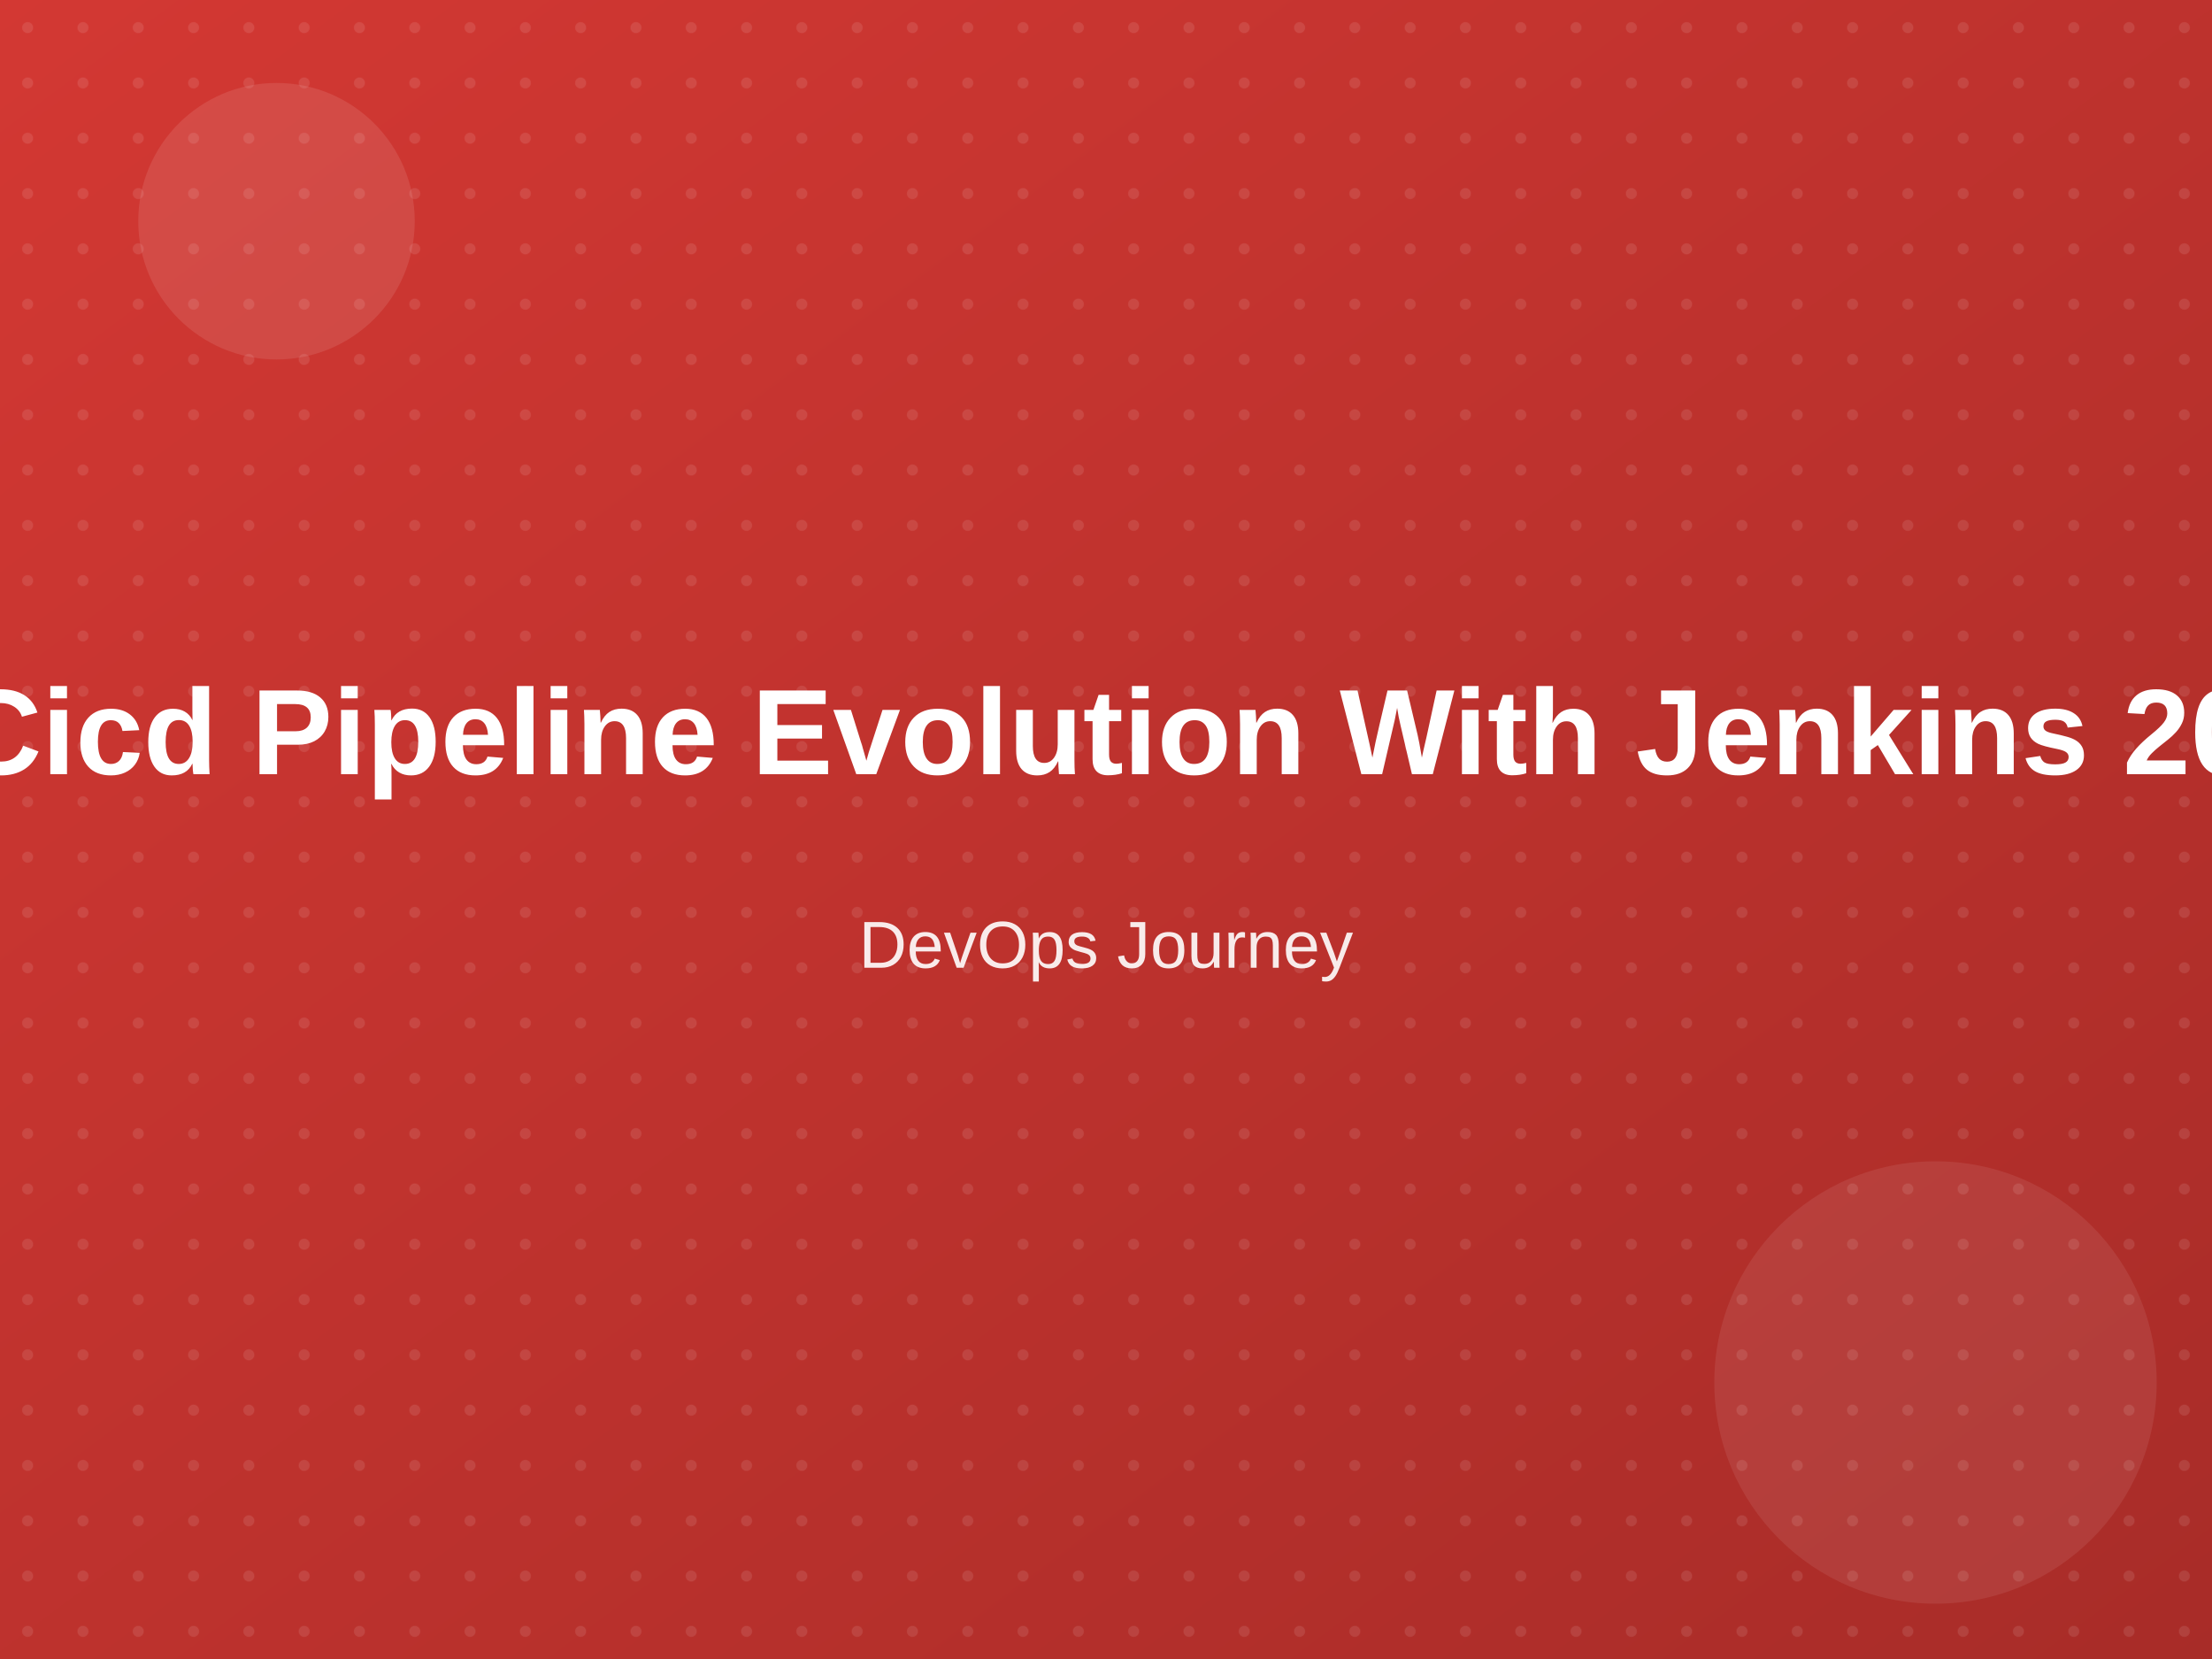
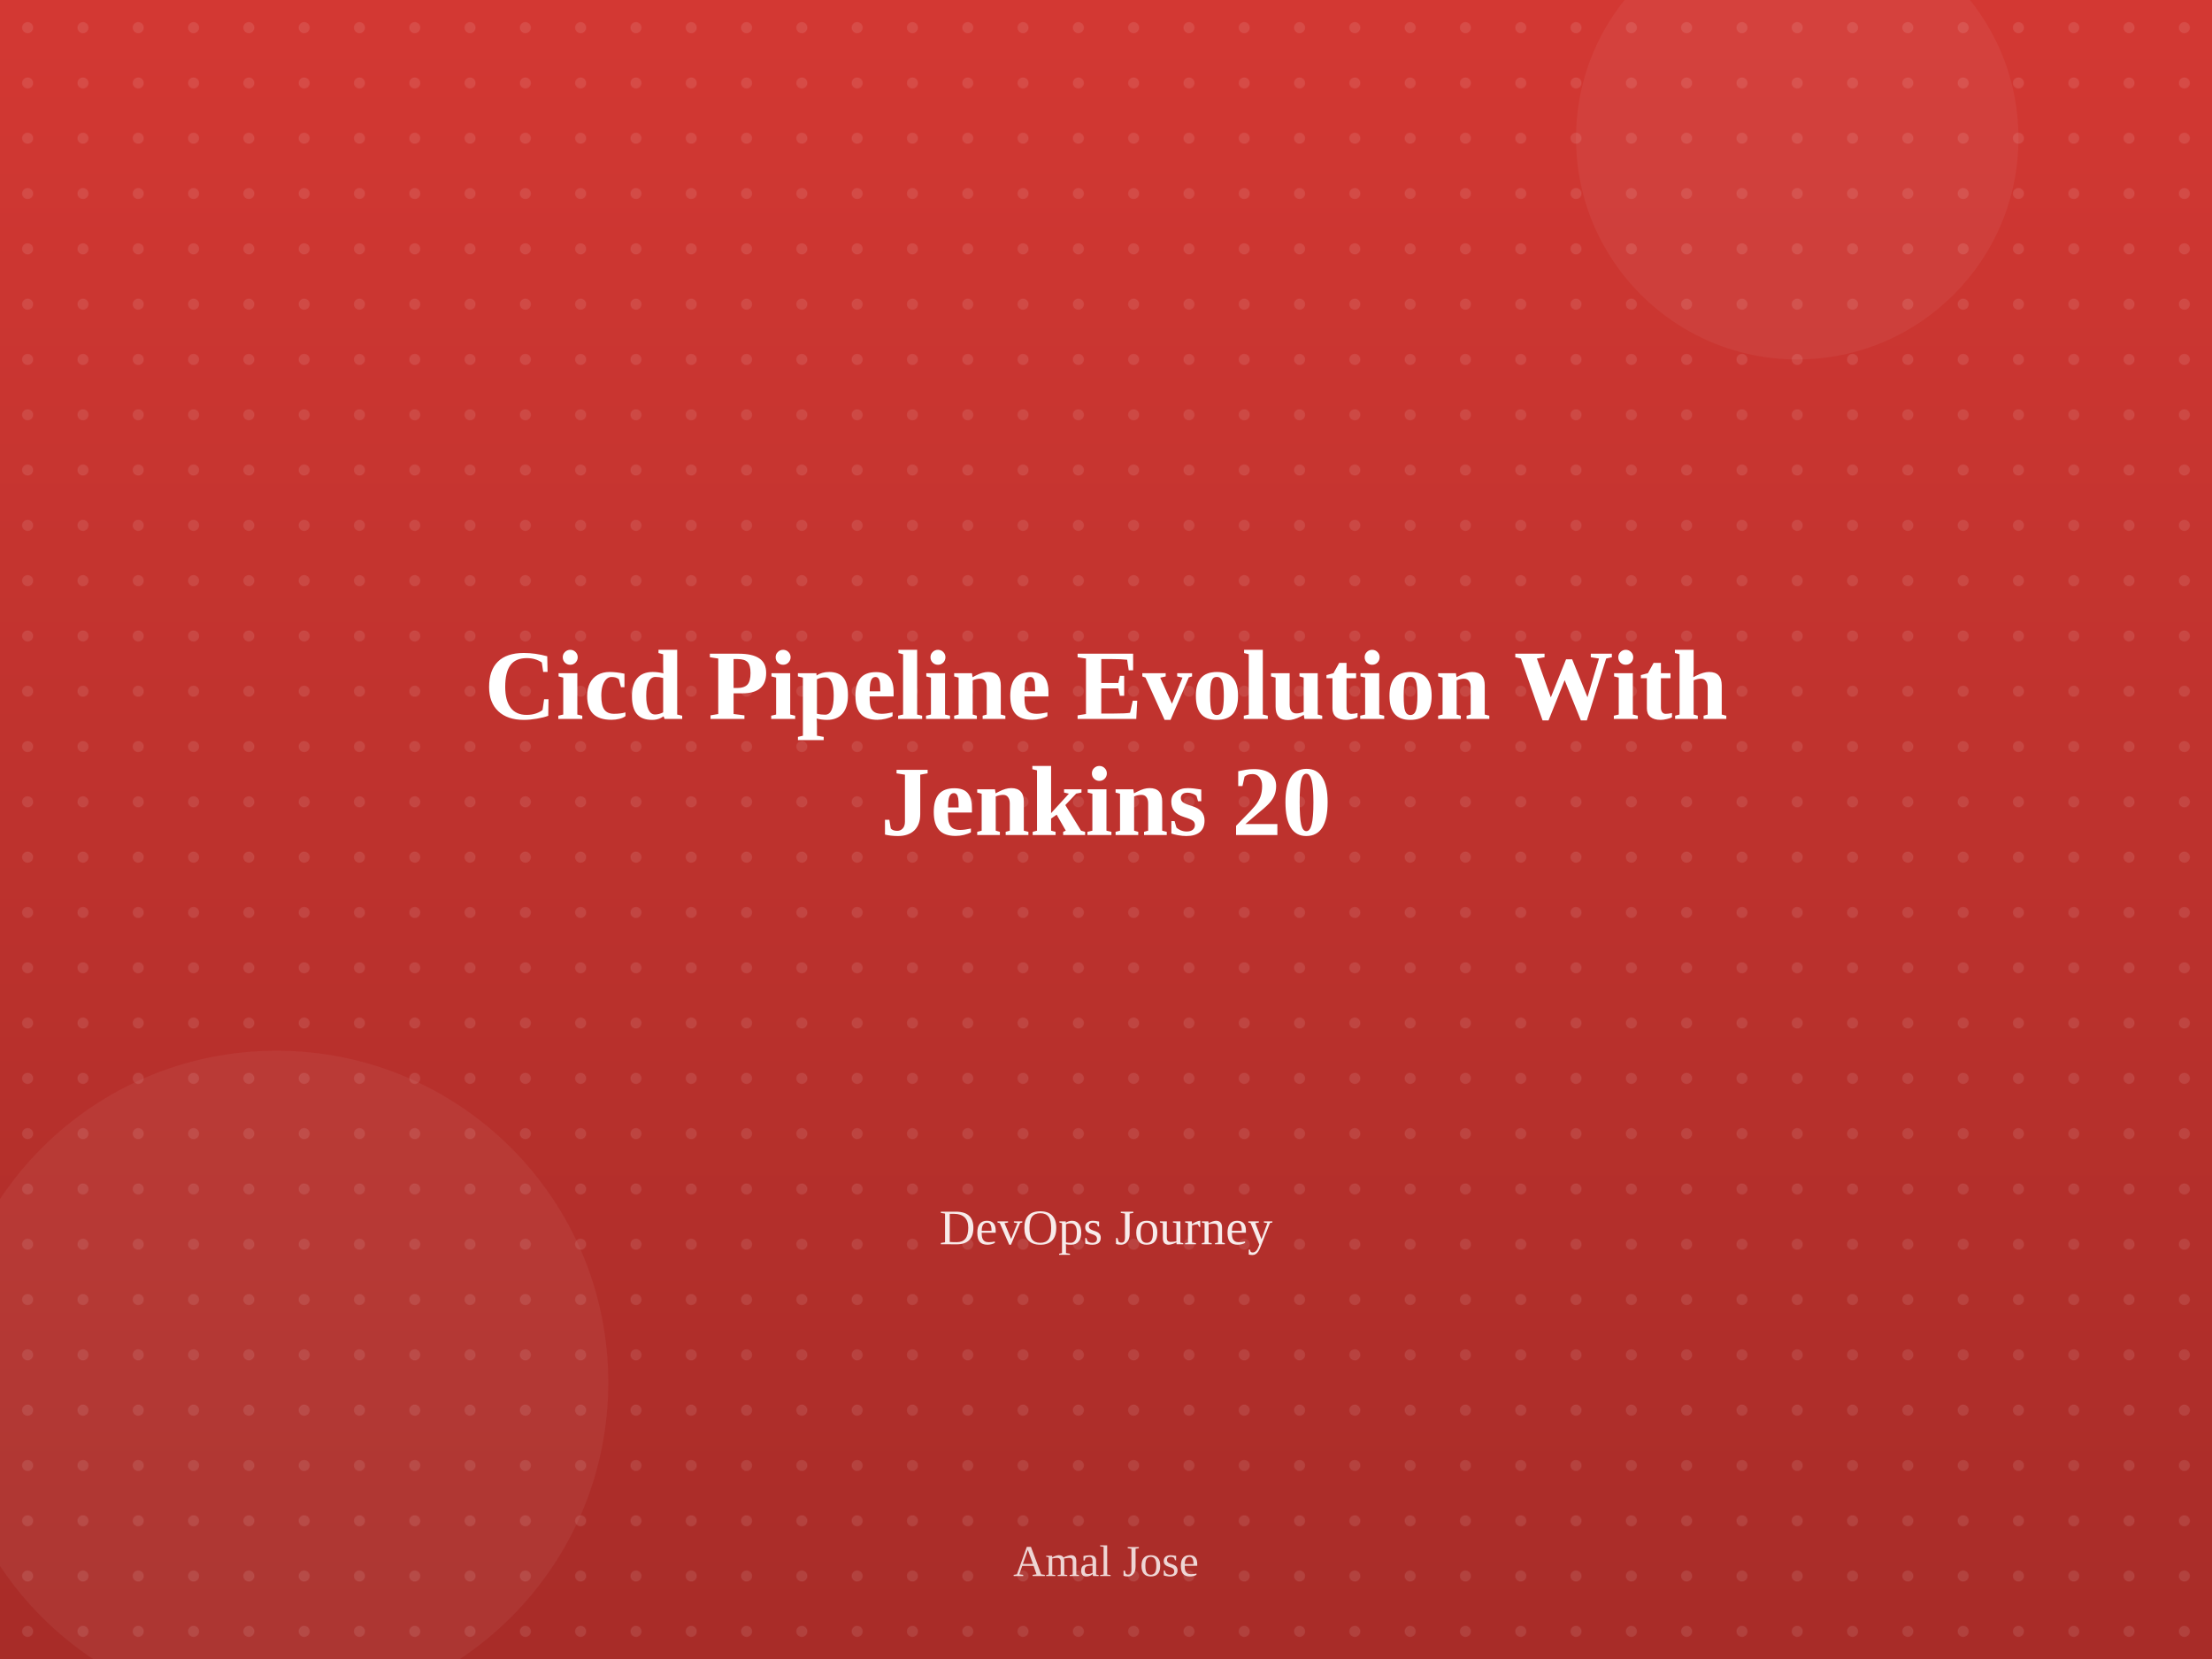
- <svg xmlns="http://www.w3.org/2000/svg" width="800" height="600">
+ <svg xmlns="http://www.w3.org/2000/svg" width="800" height="600" viewBox="0 0 800 600">
  <defs>
-     <linearGradient id="grad" x1="0%" y1="0%" x2="100%" y2="100%">
+     <linearGradient id="grad" x1="0%" y1="0%" x2="0%" y2="100%">
      <stop offset="0%" style="stop-color:#D33833;stop-opacity:1" />
-       <stop offset="100%" style="stop-color:#a82c28;stop-opacity:1" />
+       <stop offset="100%" style="stop-color:#A82C28;stop-opacity:1" />
    </linearGradient>
    <pattern id="dots" x="20" y="20" width="20" height="20" patternUnits="userSpaceOnUse">
-       <circle cx="10" cy="10" r="2" fill="rgba(255,255,255,0.1)" />
+       <circle cx="10" cy="10" r="2" fill="white" opacity="0.1" />
    </pattern>
  </defs>
  <rect width="800" height="600" fill="url(#grad)" />
  <rect width="800" height="600" fill="url(#dots)" />
-   <circle cx="100" cy="80" r="50" fill="rgba(255,255,255,0.1)" />
-   <circle cx="700" cy="500" r="80" fill="rgba(255,255,255,0.08)" />
-   <text x="400" y="280" font-size="44" font-family="Arial, sans-serif" font-weight="bold" text-anchor="middle" fill="white" word-spacing="10">
-     Cicd Pipeline Evolution With Jenkins 20
-   </text>
-   <text x="400" y="350" font-size="24" font-family="Arial, sans-serif" text-anchor="middle" fill="rgba(255,255,255,0.9)">
-     DevOps Journey
-   </text>
+   <circle cx="650" cy="50" r="80" fill="white" opacity="0.05" />
+   <circle cx="100" cy="500" r="120" fill="white" opacity="0.05" />
+   <g>
+     <text x="400" y="260" font-size="36" font-weight="bold" text-anchor="middle" fill="white">Cicd Pipeline Evolution With</text>
+     <text x="400" y="302" font-size="36" font-weight="bold" text-anchor="middle" fill="white">Jenkins 20</text>
+   </g>
+   <text x="400" y="450" font-size="18" text-anchor="middle" fill="white" opacity="0.9">DevOps Journey</text>
+   <text x="400" y="570" font-size="16" text-anchor="middle" fill="white" opacity="0.8">Amal Jose</text>
</svg>
